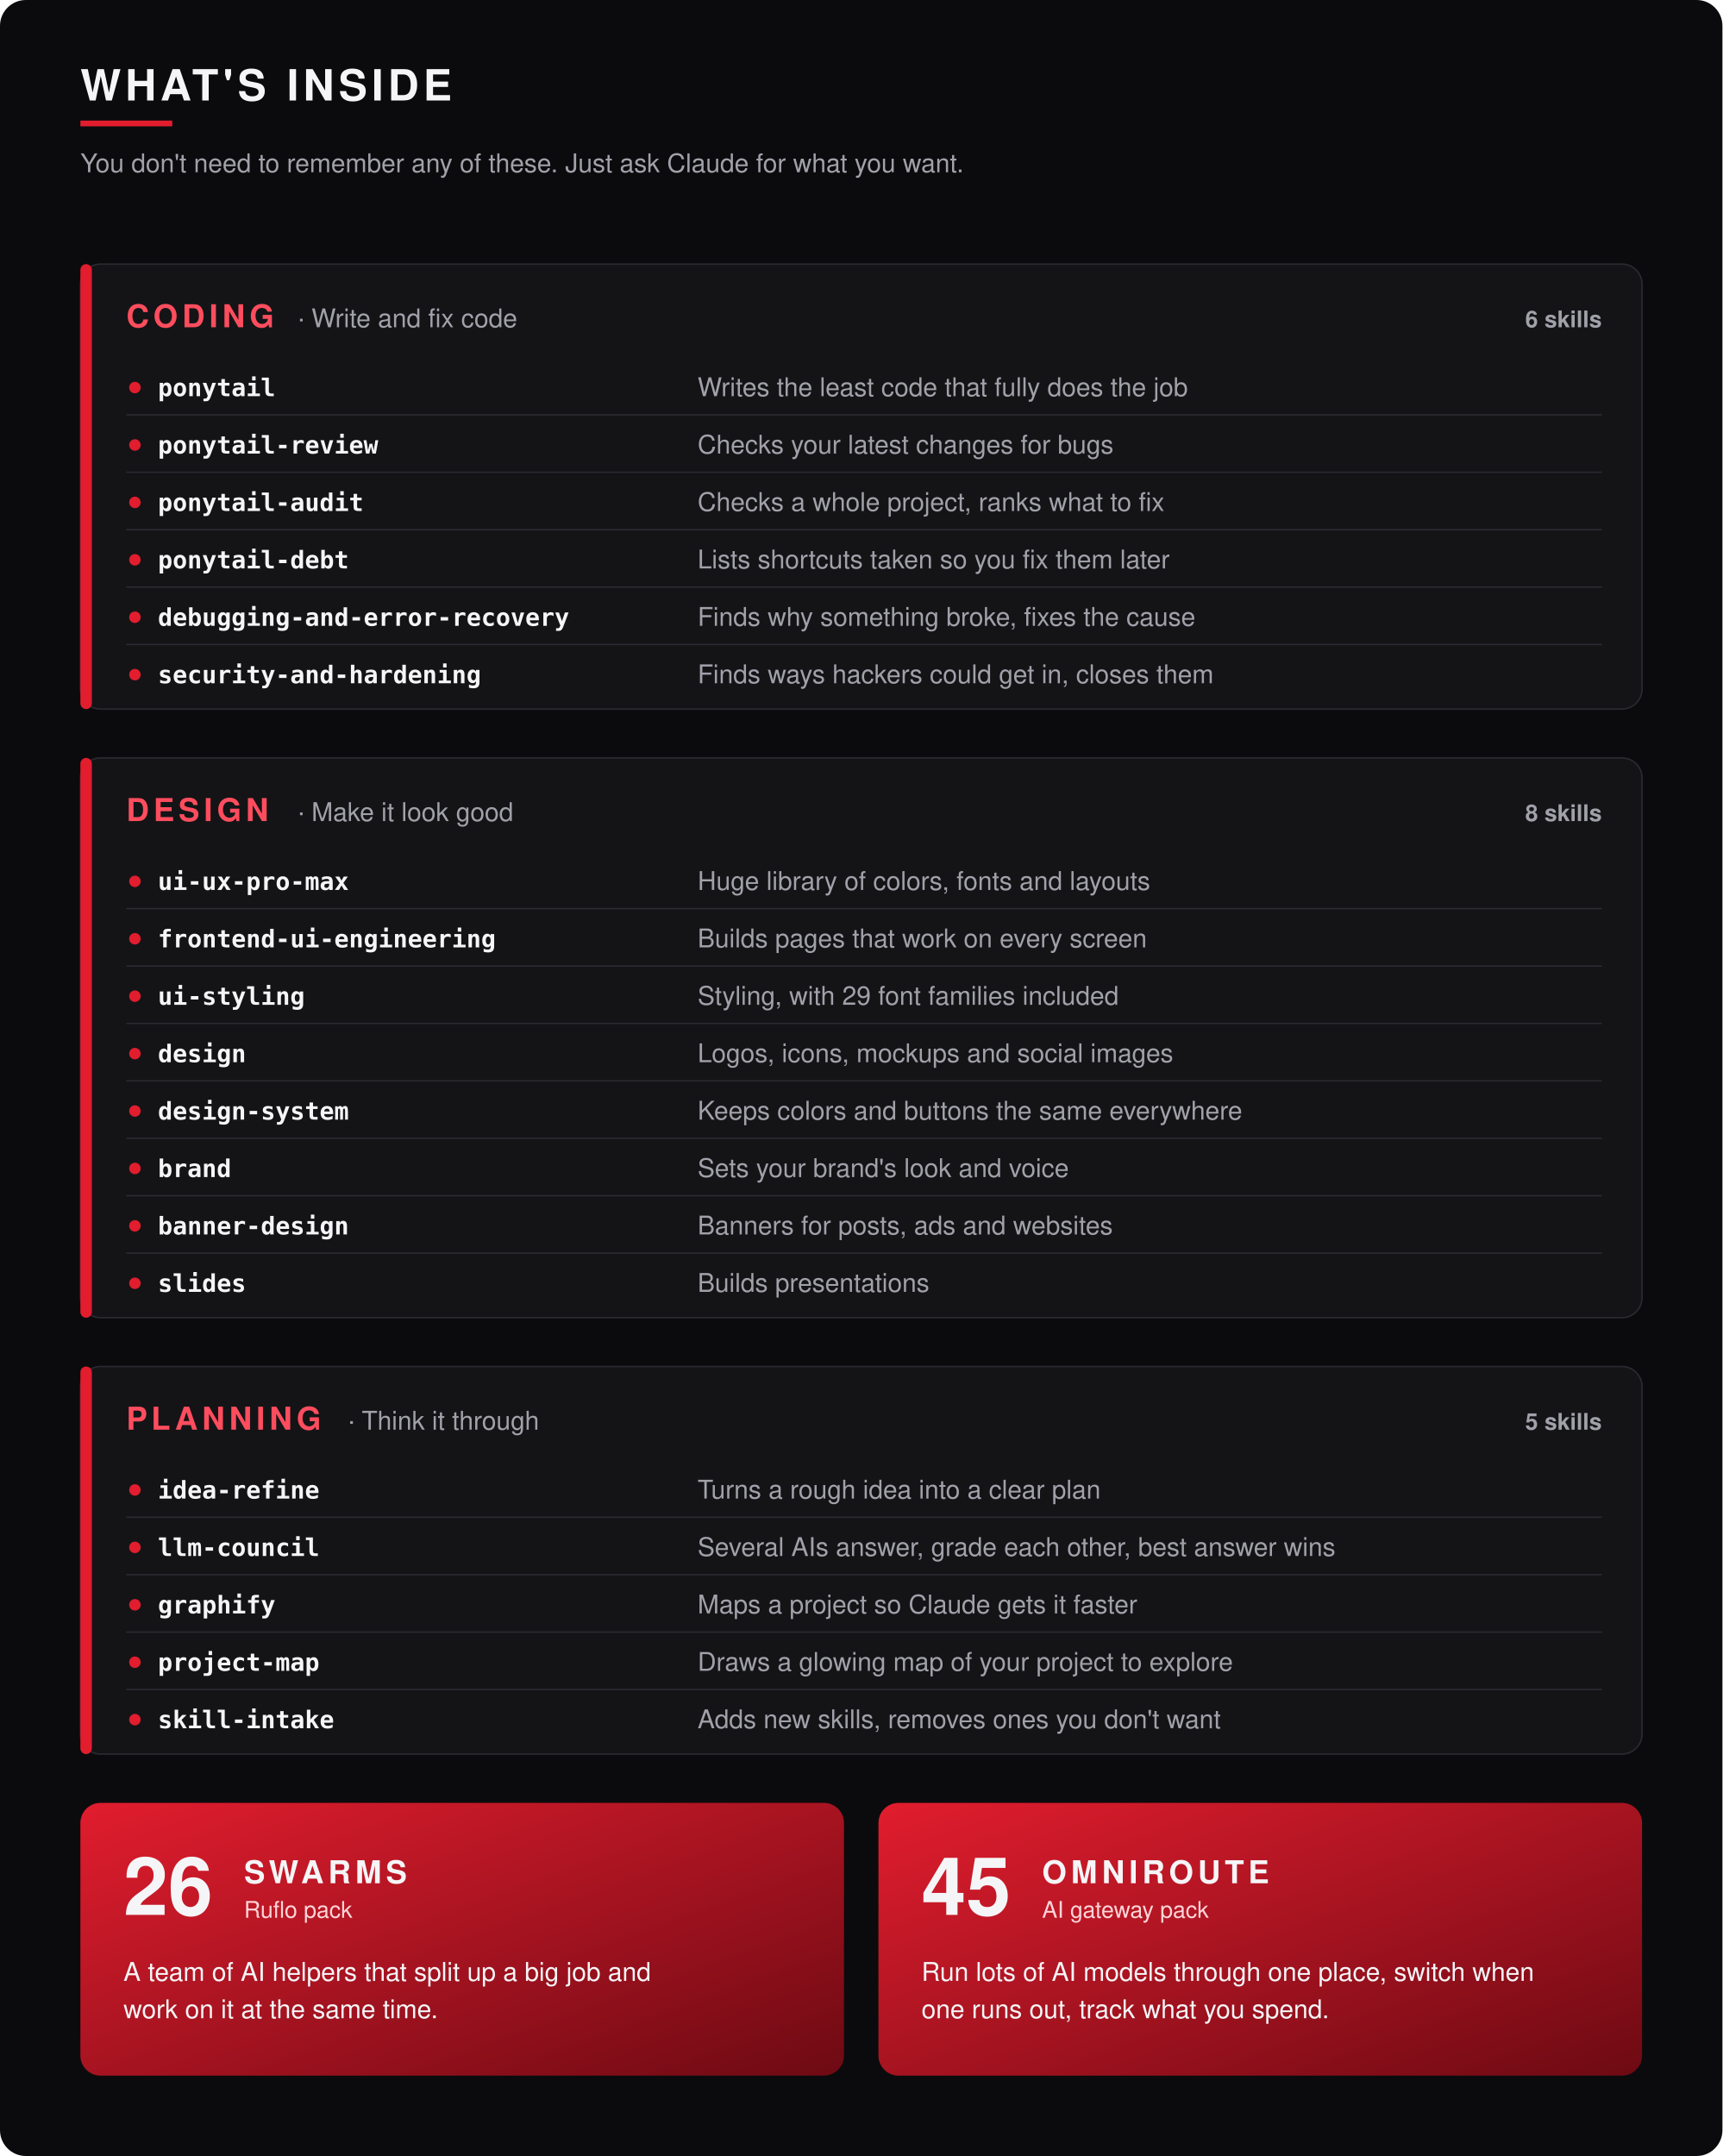
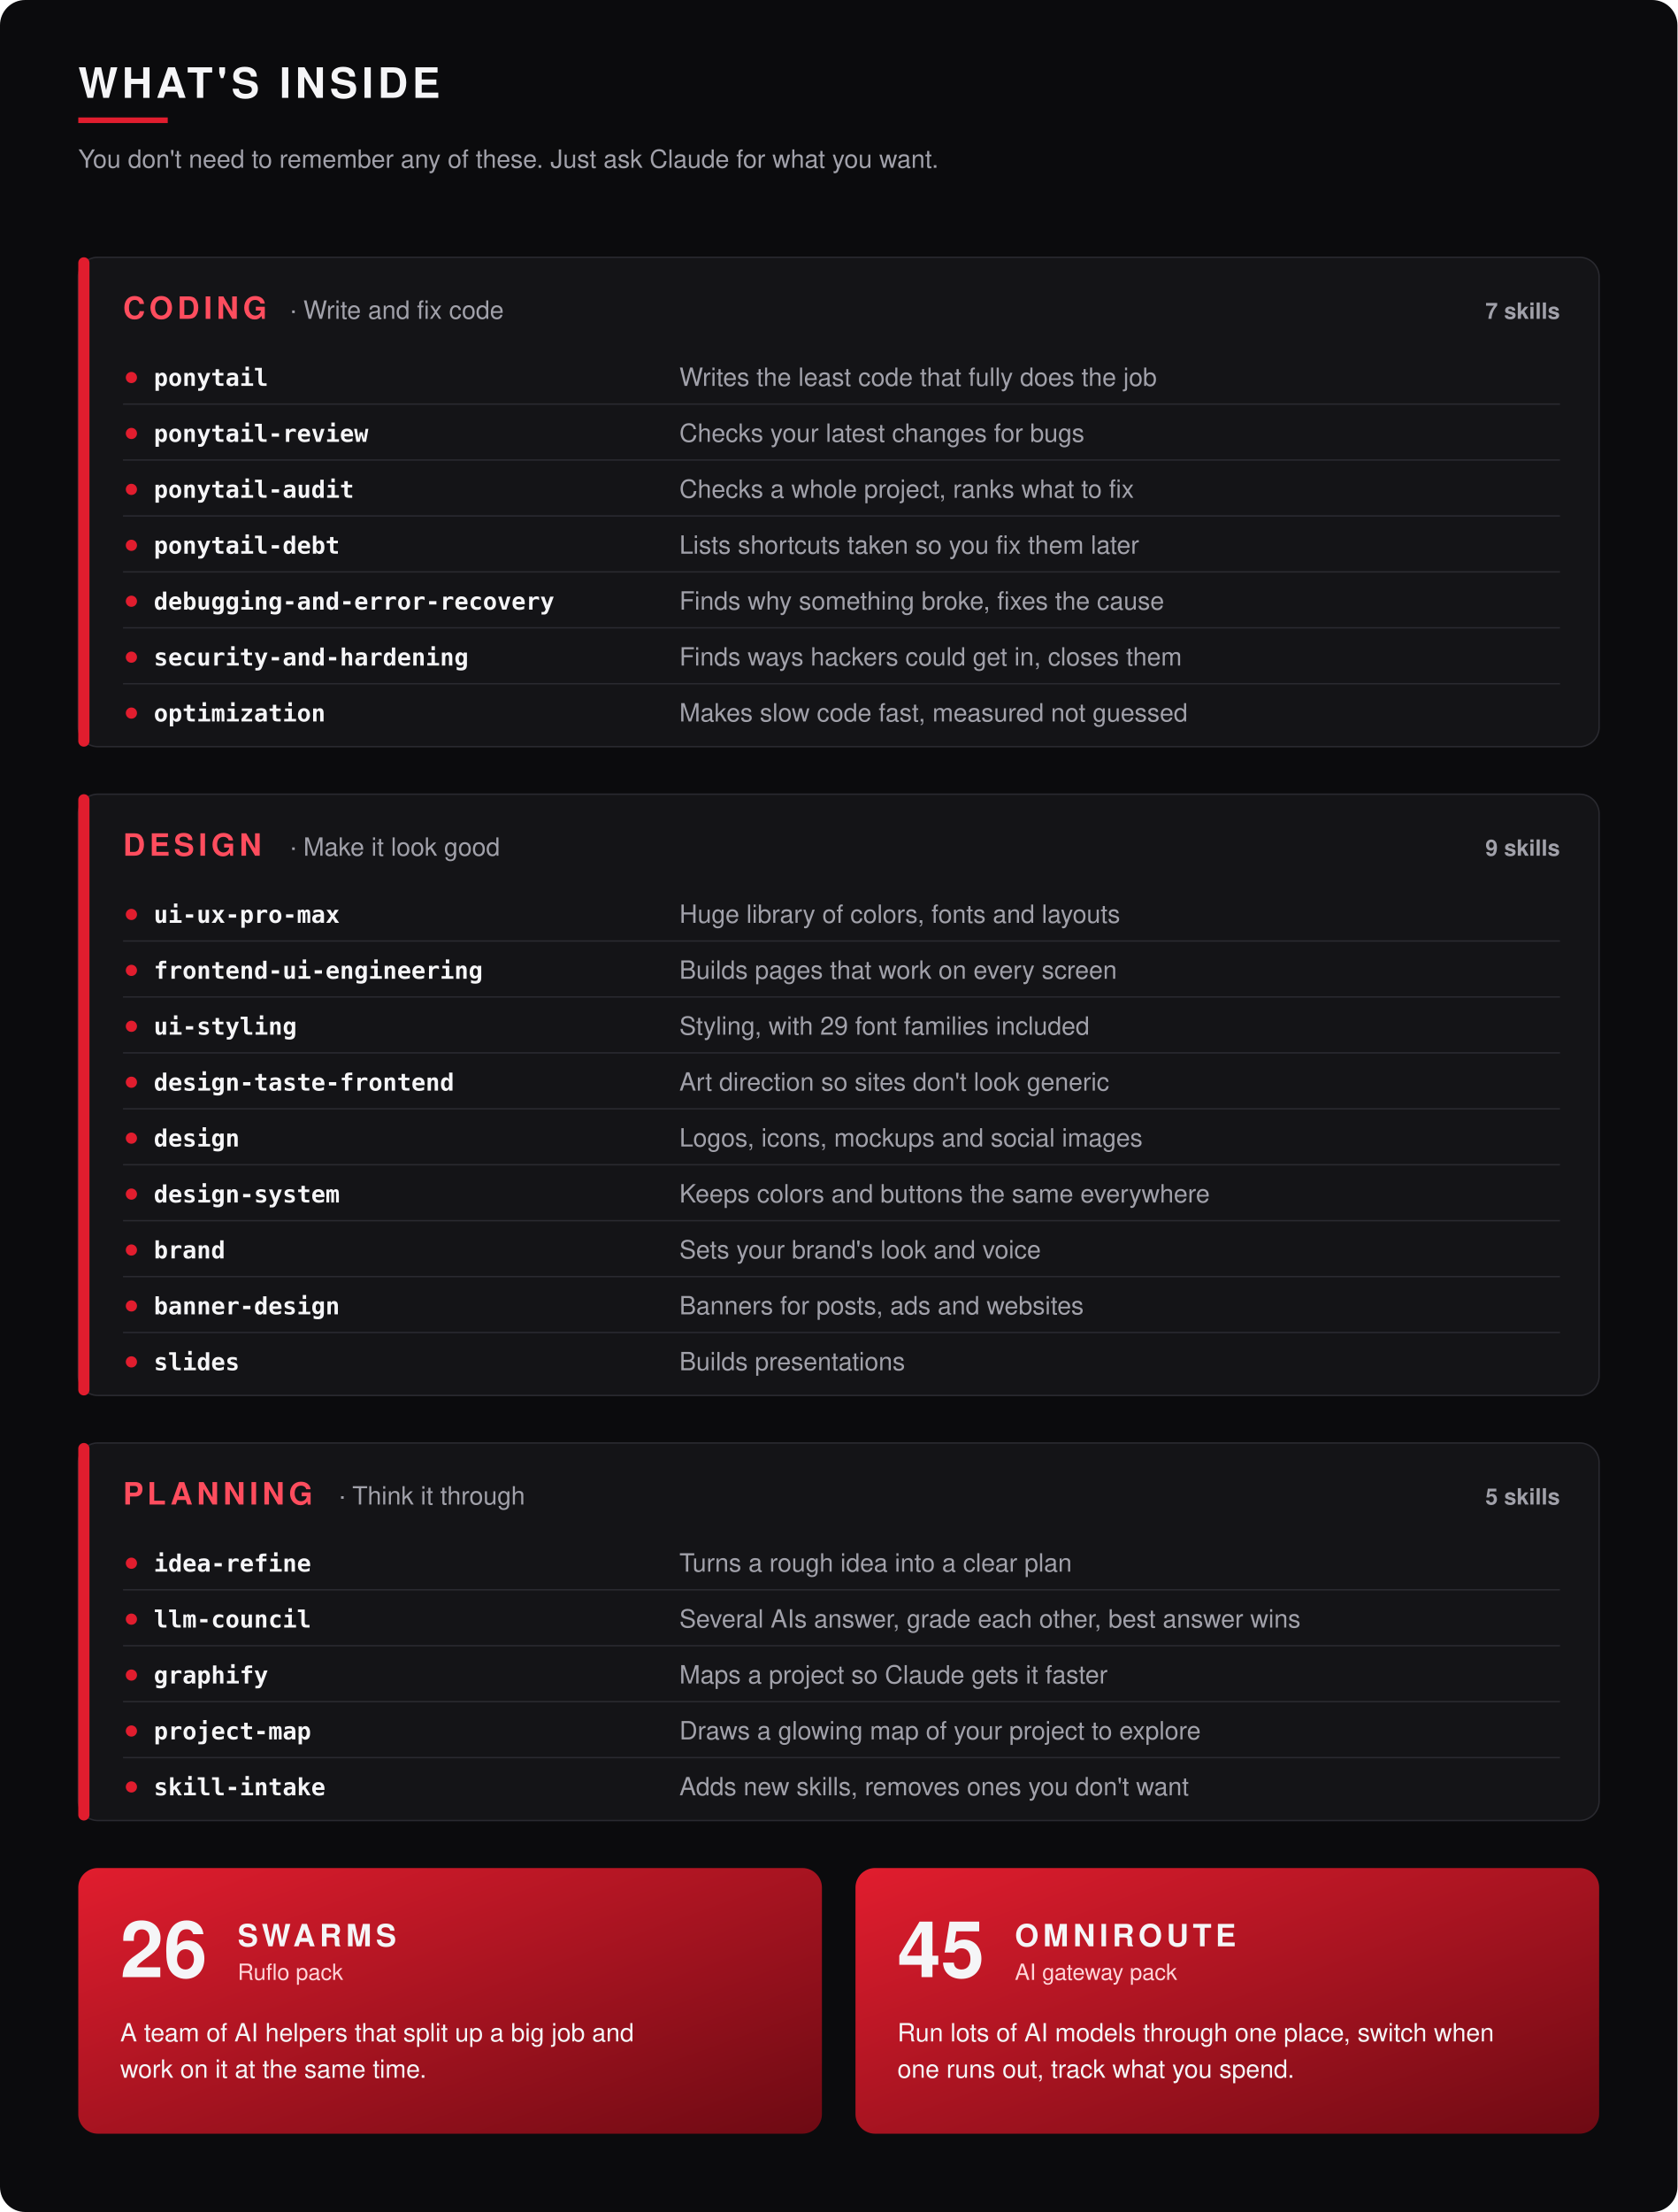
- <svg xmlns="http://www.w3.org/2000/svg" width="1200" height="1502" viewBox="0 0 1200 1502">
+ <svg xmlns="http://www.w3.org/2000/svg" width="1200" height="1582" viewBox="0 0 1200 1582">
  <defs>
    <linearGradient id="rg" x1="0" y1="0" x2="1" y2="1">
      <stop offset="0" stop-color="#e11d2e" />
      <stop offset="1" stop-color="#6d0a13" />
    </linearGradient>
  </defs>
-   <rect width="1200" height="1502" rx="18" fill="#0b0b0d" />
+   <rect width="1200" height="1582" rx="18" fill="#0b0b0d" />
  <text x="56" y="70" font-family="Segoe UI, Helvetica Neue, Helvetica, Arial, sans-serif" font-size="30" font-weight="800" fill="#f5f5f7" text-anchor="start" letter-spacing="3">WHAT'S INSIDE</text>
  <rect x="56" y="84" width="64" height="4" fill="#e11d2e" />
  <text x="56" y="120" font-family="Segoe UI, Helvetica Neue, Helvetica, Arial, sans-serif" font-size="18" font-weight="400" fill="#a1a1aa" text-anchor="start" letter-spacing="0">You don't need to remember any of these. Just ask Claude for what you want.</text>
-   <rect x="56" y="184" width="1088" height="310" rx="14" fill="#141417" stroke="#2a2a30" />
-   <rect x="56" y="184" width="8" height="310" rx="4" fill="#e11d2e" />
+   <rect x="56" y="184" width="1088" height="350" rx="14" fill="#141417" stroke="#2a2a30" />
+   <rect x="56" y="184" width="8" height="350" rx="4" fill="#e11d2e" />
  <text x="88" y="228" font-family="Segoe UI, Helvetica Neue, Helvetica, Arial, sans-serif" font-size="22" font-weight="800" fill="#ff4d5e" text-anchor="start" letter-spacing="3">CODING</text>
  <text x="207.0" y="228" font-family="Segoe UI, Helvetica Neue, Helvetica, Arial, sans-serif" font-size="18" font-weight="500" fill="#a1a1aa" text-anchor="start" letter-spacing="0">· Write and fix code</text>
-   <text x="1116" y="228" font-family="Segoe UI, Helvetica Neue, Helvetica, Arial, sans-serif" font-size="16" font-weight="600" fill="#a1a1aa" text-anchor="end" letter-spacing="0">6 skills</text>
+   <text x="1116" y="228" font-family="Segoe UI, Helvetica Neue, Helvetica, Arial, sans-serif" font-size="16" font-weight="600" fill="#a1a1aa" text-anchor="end" letter-spacing="0">7 skills</text>
  <circle cx="94" cy="270" r="4" fill="#e11d2e" />
  <text x="110" y="276" font-family="Cascadia Code, Consolas, Menlo, monospace" font-size="17" font-weight="600" fill="#f5f5f7" text-anchor="start" letter-spacing="0">ponytail</text>
  <text x="486" y="276" font-family="Segoe UI, Helvetica Neue, Helvetica, Arial, sans-serif" font-size="18" font-weight="400" fill="#a1a1aa" text-anchor="start" letter-spacing="0">Writes the least code that fully does the job</text>
  <line x1="88" y1="289" x2="1116" y2="289" stroke="#2a2a30" />
  <circle cx="94" cy="310" r="4" fill="#e11d2e" />
  <text x="110" y="316" font-family="Cascadia Code, Consolas, Menlo, monospace" font-size="17" font-weight="600" fill="#f5f5f7" text-anchor="start" letter-spacing="0">ponytail-review</text>
  <text x="486" y="316" font-family="Segoe UI, Helvetica Neue, Helvetica, Arial, sans-serif" font-size="18" font-weight="400" fill="#a1a1aa" text-anchor="start" letter-spacing="0">Checks your latest changes for bugs</text>
  <line x1="88" y1="329" x2="1116" y2="329" stroke="#2a2a30" />
  <circle cx="94" cy="350" r="4" fill="#e11d2e" />
  <text x="110" y="356" font-family="Cascadia Code, Consolas, Menlo, monospace" font-size="17" font-weight="600" fill="#f5f5f7" text-anchor="start" letter-spacing="0">ponytail-audit</text>
  <text x="486" y="356" font-family="Segoe UI, Helvetica Neue, Helvetica, Arial, sans-serif" font-size="18" font-weight="400" fill="#a1a1aa" text-anchor="start" letter-spacing="0">Checks a whole project, ranks what to fix</text>
  <line x1="88" y1="369" x2="1116" y2="369" stroke="#2a2a30" />
  <circle cx="94" cy="390" r="4" fill="#e11d2e" />
  <text x="110" y="396" font-family="Cascadia Code, Consolas, Menlo, monospace" font-size="17" font-weight="600" fill="#f5f5f7" text-anchor="start" letter-spacing="0">ponytail-debt</text>
  <text x="486" y="396" font-family="Segoe UI, Helvetica Neue, Helvetica, Arial, sans-serif" font-size="18" font-weight="400" fill="#a1a1aa" text-anchor="start" letter-spacing="0">Lists shortcuts taken so you fix them later</text>
  <line x1="88" y1="409" x2="1116" y2="409" stroke="#2a2a30" />
  <circle cx="94" cy="430" r="4" fill="#e11d2e" />
  <text x="110" y="436" font-family="Cascadia Code, Consolas, Menlo, monospace" font-size="17" font-weight="600" fill="#f5f5f7" text-anchor="start" letter-spacing="0">debugging-and-error-recovery</text>
  <text x="486" y="436" font-family="Segoe UI, Helvetica Neue, Helvetica, Arial, sans-serif" font-size="18" font-weight="400" fill="#a1a1aa" text-anchor="start" letter-spacing="0">Finds why something broke, fixes the cause</text>
  <line x1="88" y1="449" x2="1116" y2="449" stroke="#2a2a30" />
  <circle cx="94" cy="470" r="4" fill="#e11d2e" />
  <text x="110" y="476" font-family="Cascadia Code, Consolas, Menlo, monospace" font-size="17" font-weight="600" fill="#f5f5f7" text-anchor="start" letter-spacing="0">security-and-hardening</text>
  <text x="486" y="476" font-family="Segoe UI, Helvetica Neue, Helvetica, Arial, sans-serif" font-size="18" font-weight="400" fill="#a1a1aa" text-anchor="start" letter-spacing="0">Finds ways hackers could get in, closes them</text>
-   <rect x="56" y="528" width="1088" height="390" rx="14" fill="#141417" stroke="#2a2a30" />
-   <rect x="56" y="528" width="8" height="390" rx="4" fill="#e11d2e" />
-   <text x="88" y="572" font-family="Segoe UI, Helvetica Neue, Helvetica, Arial, sans-serif" font-size="22" font-weight="800" fill="#ff4d5e" text-anchor="start" letter-spacing="3">DESIGN</text>
-   <text x="207.0" y="572" font-family="Segoe UI, Helvetica Neue, Helvetica, Arial, sans-serif" font-size="18" font-weight="500" fill="#a1a1aa" text-anchor="start" letter-spacing="0">· Make it look good</text>
-   <text x="1116" y="572" font-family="Segoe UI, Helvetica Neue, Helvetica, Arial, sans-serif" font-size="16" font-weight="600" fill="#a1a1aa" text-anchor="end" letter-spacing="0">8 skills</text>
-   <circle cx="94" cy="614" r="4" fill="#e11d2e" />
-   <text x="110" y="620" font-family="Cascadia Code, Consolas, Menlo, monospace" font-size="17" font-weight="600" fill="#f5f5f7" text-anchor="start" letter-spacing="0">ui-ux-pro-max</text>
-   <text x="486" y="620" font-family="Segoe UI, Helvetica Neue, Helvetica, Arial, sans-serif" font-size="18" font-weight="400" fill="#a1a1aa" text-anchor="start" letter-spacing="0">Huge library of colors, fonts and layouts</text>
-   <line x1="88" y1="633" x2="1116" y2="633" stroke="#2a2a30" />
+   <line x1="88" y1="489" x2="1116" y2="489" stroke="#2a2a30" />
+   <circle cx="94" cy="510" r="4" fill="#e11d2e" />
+   <text x="110" y="516" font-family="Cascadia Code, Consolas, Menlo, monospace" font-size="17" font-weight="600" fill="#f5f5f7" text-anchor="start" letter-spacing="0">optimization</text>
+   <text x="486" y="516" font-family="Segoe UI, Helvetica Neue, Helvetica, Arial, sans-serif" font-size="18" font-weight="400" fill="#a1a1aa" text-anchor="start" letter-spacing="0">Makes slow code fast, measured not guessed</text>
+   <rect x="56" y="568" width="1088" height="430" rx="14" fill="#141417" stroke="#2a2a30" />
+   <rect x="56" y="568" width="8" height="430" rx="4" fill="#e11d2e" />
+   <text x="88" y="612" font-family="Segoe UI, Helvetica Neue, Helvetica, Arial, sans-serif" font-size="22" font-weight="800" fill="#ff4d5e" text-anchor="start" letter-spacing="3">DESIGN</text>
+   <text x="207.0" y="612" font-family="Segoe UI, Helvetica Neue, Helvetica, Arial, sans-serif" font-size="18" font-weight="500" fill="#a1a1aa" text-anchor="start" letter-spacing="0">· Make it look good</text>
+   <text x="1116" y="612" font-family="Segoe UI, Helvetica Neue, Helvetica, Arial, sans-serif" font-size="16" font-weight="600" fill="#a1a1aa" text-anchor="end" letter-spacing="0">9 skills</text>
  <circle cx="94" cy="654" r="4" fill="#e11d2e" />
-   <text x="110" y="660" font-family="Cascadia Code, Consolas, Menlo, monospace" font-size="17" font-weight="600" fill="#f5f5f7" text-anchor="start" letter-spacing="0">frontend-ui-engineering</text>
-   <text x="486" y="660" font-family="Segoe UI, Helvetica Neue, Helvetica, Arial, sans-serif" font-size="18" font-weight="400" fill="#a1a1aa" text-anchor="start" letter-spacing="0">Builds pages that work on every screen</text>
+   <text x="110" y="660" font-family="Cascadia Code, Consolas, Menlo, monospace" font-size="17" font-weight="600" fill="#f5f5f7" text-anchor="start" letter-spacing="0">ui-ux-pro-max</text>
+   <text x="486" y="660" font-family="Segoe UI, Helvetica Neue, Helvetica, Arial, sans-serif" font-size="18" font-weight="400" fill="#a1a1aa" text-anchor="start" letter-spacing="0">Huge library of colors, fonts and layouts</text>
  <line x1="88" y1="673" x2="1116" y2="673" stroke="#2a2a30" />
  <circle cx="94" cy="694" r="4" fill="#e11d2e" />
-   <text x="110" y="700" font-family="Cascadia Code, Consolas, Menlo, monospace" font-size="17" font-weight="600" fill="#f5f5f7" text-anchor="start" letter-spacing="0">ui-styling</text>
-   <text x="486" y="700" font-family="Segoe UI, Helvetica Neue, Helvetica, Arial, sans-serif" font-size="18" font-weight="400" fill="#a1a1aa" text-anchor="start" letter-spacing="0">Styling, with 29 font families included</text>
+   <text x="110" y="700" font-family="Cascadia Code, Consolas, Menlo, monospace" font-size="17" font-weight="600" fill="#f5f5f7" text-anchor="start" letter-spacing="0">frontend-ui-engineering</text>
+   <text x="486" y="700" font-family="Segoe UI, Helvetica Neue, Helvetica, Arial, sans-serif" font-size="18" font-weight="400" fill="#a1a1aa" text-anchor="start" letter-spacing="0">Builds pages that work on every screen</text>
  <line x1="88" y1="713" x2="1116" y2="713" stroke="#2a2a30" />
  <circle cx="94" cy="734" r="4" fill="#e11d2e" />
-   <text x="110" y="740" font-family="Cascadia Code, Consolas, Menlo, monospace" font-size="17" font-weight="600" fill="#f5f5f7" text-anchor="start" letter-spacing="0">design</text>
-   <text x="486" y="740" font-family="Segoe UI, Helvetica Neue, Helvetica, Arial, sans-serif" font-size="18" font-weight="400" fill="#a1a1aa" text-anchor="start" letter-spacing="0">Logos, icons, mockups and social images</text>
+   <text x="110" y="740" font-family="Cascadia Code, Consolas, Menlo, monospace" font-size="17" font-weight="600" fill="#f5f5f7" text-anchor="start" letter-spacing="0">ui-styling</text>
+   <text x="486" y="740" font-family="Segoe UI, Helvetica Neue, Helvetica, Arial, sans-serif" font-size="18" font-weight="400" fill="#a1a1aa" text-anchor="start" letter-spacing="0">Styling, with 29 font families included</text>
  <line x1="88" y1="753" x2="1116" y2="753" stroke="#2a2a30" />
  <circle cx="94" cy="774" r="4" fill="#e11d2e" />
-   <text x="110" y="780" font-family="Cascadia Code, Consolas, Menlo, monospace" font-size="17" font-weight="600" fill="#f5f5f7" text-anchor="start" letter-spacing="0">design-system</text>
-   <text x="486" y="780" font-family="Segoe UI, Helvetica Neue, Helvetica, Arial, sans-serif" font-size="18" font-weight="400" fill="#a1a1aa" text-anchor="start" letter-spacing="0">Keeps colors and buttons the same everywhere</text>
+   <text x="110" y="780" font-family="Cascadia Code, Consolas, Menlo, monospace" font-size="17" font-weight="600" fill="#f5f5f7" text-anchor="start" letter-spacing="0">design-taste-frontend</text>
+   <text x="486" y="780" font-family="Segoe UI, Helvetica Neue, Helvetica, Arial, sans-serif" font-size="18" font-weight="400" fill="#a1a1aa" text-anchor="start" letter-spacing="0">Art direction so sites don't look generic</text>
  <line x1="88" y1="793" x2="1116" y2="793" stroke="#2a2a30" />
  <circle cx="94" cy="814" r="4" fill="#e11d2e" />
-   <text x="110" y="820" font-family="Cascadia Code, Consolas, Menlo, monospace" font-size="17" font-weight="600" fill="#f5f5f7" text-anchor="start" letter-spacing="0">brand</text>
-   <text x="486" y="820" font-family="Segoe UI, Helvetica Neue, Helvetica, Arial, sans-serif" font-size="18" font-weight="400" fill="#a1a1aa" text-anchor="start" letter-spacing="0">Sets your brand's look and voice</text>
+   <text x="110" y="820" font-family="Cascadia Code, Consolas, Menlo, monospace" font-size="17" font-weight="600" fill="#f5f5f7" text-anchor="start" letter-spacing="0">design</text>
+   <text x="486" y="820" font-family="Segoe UI, Helvetica Neue, Helvetica, Arial, sans-serif" font-size="18" font-weight="400" fill="#a1a1aa" text-anchor="start" letter-spacing="0">Logos, icons, mockups and social images</text>
  <line x1="88" y1="833" x2="1116" y2="833" stroke="#2a2a30" />
  <circle cx="94" cy="854" r="4" fill="#e11d2e" />
-   <text x="110" y="860" font-family="Cascadia Code, Consolas, Menlo, monospace" font-size="17" font-weight="600" fill="#f5f5f7" text-anchor="start" letter-spacing="0">banner-design</text>
-   <text x="486" y="860" font-family="Segoe UI, Helvetica Neue, Helvetica, Arial, sans-serif" font-size="18" font-weight="400" fill="#a1a1aa" text-anchor="start" letter-spacing="0">Banners for posts, ads and websites</text>
+   <text x="110" y="860" font-family="Cascadia Code, Consolas, Menlo, monospace" font-size="17" font-weight="600" fill="#f5f5f7" text-anchor="start" letter-spacing="0">design-system</text>
+   <text x="486" y="860" font-family="Segoe UI, Helvetica Neue, Helvetica, Arial, sans-serif" font-size="18" font-weight="400" fill="#a1a1aa" text-anchor="start" letter-spacing="0">Keeps colors and buttons the same everywhere</text>
  <line x1="88" y1="873" x2="1116" y2="873" stroke="#2a2a30" />
  <circle cx="94" cy="894" r="4" fill="#e11d2e" />
-   <text x="110" y="900" font-family="Cascadia Code, Consolas, Menlo, monospace" font-size="17" font-weight="600" fill="#f5f5f7" text-anchor="start" letter-spacing="0">slides</text>
-   <text x="486" y="900" font-family="Segoe UI, Helvetica Neue, Helvetica, Arial, sans-serif" font-size="18" font-weight="400" fill="#a1a1aa" text-anchor="start" letter-spacing="0">Builds presentations</text>
-   <rect x="56" y="952" width="1088" height="270" rx="14" fill="#141417" stroke="#2a2a30" />
-   <rect x="56" y="952" width="8" height="270" rx="4" fill="#e11d2e" />
-   <text x="88" y="996" font-family="Segoe UI, Helvetica Neue, Helvetica, Arial, sans-serif" font-size="22" font-weight="800" fill="#ff4d5e" text-anchor="start" letter-spacing="3">PLANNING</text>
-   <text x="242.0" y="996" font-family="Segoe UI, Helvetica Neue, Helvetica, Arial, sans-serif" font-size="18" font-weight="500" fill="#a1a1aa" text-anchor="start" letter-spacing="0">· Think it through</text>
-   <text x="1116" y="996" font-family="Segoe UI, Helvetica Neue, Helvetica, Arial, sans-serif" font-size="16" font-weight="600" fill="#a1a1aa" text-anchor="end" letter-spacing="0">5 skills</text>
-   <circle cx="94" cy="1038" r="4" fill="#e11d2e" />
-   <text x="110" y="1044" font-family="Cascadia Code, Consolas, Menlo, monospace" font-size="17" font-weight="600" fill="#f5f5f7" text-anchor="start" letter-spacing="0">idea-refine</text>
-   <text x="486" y="1044" font-family="Segoe UI, Helvetica Neue, Helvetica, Arial, sans-serif" font-size="18" font-weight="400" fill="#a1a1aa" text-anchor="start" letter-spacing="0">Turns a rough idea into a clear plan</text>
-   <line x1="88" y1="1057" x2="1116" y2="1057" stroke="#2a2a30" />
-   <circle cx="94" cy="1078" r="4" fill="#e11d2e" />
-   <text x="110" y="1084" font-family="Cascadia Code, Consolas, Menlo, monospace" font-size="17" font-weight="600" fill="#f5f5f7" text-anchor="start" letter-spacing="0">llm-council</text>
-   <text x="486" y="1084" font-family="Segoe UI, Helvetica Neue, Helvetica, Arial, sans-serif" font-size="18" font-weight="400" fill="#a1a1aa" text-anchor="start" letter-spacing="0">Several AIs answer, grade each other, best answer wins</text>
-   <line x1="88" y1="1097" x2="1116" y2="1097" stroke="#2a2a30" />
+   <text x="110" y="900" font-family="Cascadia Code, Consolas, Menlo, monospace" font-size="17" font-weight="600" fill="#f5f5f7" text-anchor="start" letter-spacing="0">brand</text>
+   <text x="486" y="900" font-family="Segoe UI, Helvetica Neue, Helvetica, Arial, sans-serif" font-size="18" font-weight="400" fill="#a1a1aa" text-anchor="start" letter-spacing="0">Sets your brand's look and voice</text>
+   <line x1="88" y1="913" x2="1116" y2="913" stroke="#2a2a30" />
+   <circle cx="94" cy="934" r="4" fill="#e11d2e" />
+   <text x="110" y="940" font-family="Cascadia Code, Consolas, Menlo, monospace" font-size="17" font-weight="600" fill="#f5f5f7" text-anchor="start" letter-spacing="0">banner-design</text>
+   <text x="486" y="940" font-family="Segoe UI, Helvetica Neue, Helvetica, Arial, sans-serif" font-size="18" font-weight="400" fill="#a1a1aa" text-anchor="start" letter-spacing="0">Banners for posts, ads and websites</text>
+   <line x1="88" y1="953" x2="1116" y2="953" stroke="#2a2a30" />
+   <circle cx="94" cy="974" r="4" fill="#e11d2e" />
+   <text x="110" y="980" font-family="Cascadia Code, Consolas, Menlo, monospace" font-size="17" font-weight="600" fill="#f5f5f7" text-anchor="start" letter-spacing="0">slides</text>
+   <text x="486" y="980" font-family="Segoe UI, Helvetica Neue, Helvetica, Arial, sans-serif" font-size="18" font-weight="400" fill="#a1a1aa" text-anchor="start" letter-spacing="0">Builds presentations</text>
+   <rect x="56" y="1032" width="1088" height="270" rx="14" fill="#141417" stroke="#2a2a30" />
+   <rect x="56" y="1032" width="8" height="270" rx="4" fill="#e11d2e" />
+   <text x="88" y="1076" font-family="Segoe UI, Helvetica Neue, Helvetica, Arial, sans-serif" font-size="22" font-weight="800" fill="#ff4d5e" text-anchor="start" letter-spacing="3">PLANNING</text>
+   <text x="242.0" y="1076" font-family="Segoe UI, Helvetica Neue, Helvetica, Arial, sans-serif" font-size="18" font-weight="500" fill="#a1a1aa" text-anchor="start" letter-spacing="0">· Think it through</text>
+   <text x="1116" y="1076" font-family="Segoe UI, Helvetica Neue, Helvetica, Arial, sans-serif" font-size="16" font-weight="600" fill="#a1a1aa" text-anchor="end" letter-spacing="0">5 skills</text>
  <circle cx="94" cy="1118" r="4" fill="#e11d2e" />
-   <text x="110" y="1124" font-family="Cascadia Code, Consolas, Menlo, monospace" font-size="17" font-weight="600" fill="#f5f5f7" text-anchor="start" letter-spacing="0">graphify</text>
-   <text x="486" y="1124" font-family="Segoe UI, Helvetica Neue, Helvetica, Arial, sans-serif" font-size="18" font-weight="400" fill="#a1a1aa" text-anchor="start" letter-spacing="0">Maps a project so Claude gets it faster</text>
+   <text x="110" y="1124" font-family="Cascadia Code, Consolas, Menlo, monospace" font-size="17" font-weight="600" fill="#f5f5f7" text-anchor="start" letter-spacing="0">idea-refine</text>
+   <text x="486" y="1124" font-family="Segoe UI, Helvetica Neue, Helvetica, Arial, sans-serif" font-size="18" font-weight="400" fill="#a1a1aa" text-anchor="start" letter-spacing="0">Turns a rough idea into a clear plan</text>
  <line x1="88" y1="1137" x2="1116" y2="1137" stroke="#2a2a30" />
  <circle cx="94" cy="1158" r="4" fill="#e11d2e" />
-   <text x="110" y="1164" font-family="Cascadia Code, Consolas, Menlo, monospace" font-size="17" font-weight="600" fill="#f5f5f7" text-anchor="start" letter-spacing="0">project-map</text>
-   <text x="486" y="1164" font-family="Segoe UI, Helvetica Neue, Helvetica, Arial, sans-serif" font-size="18" font-weight="400" fill="#a1a1aa" text-anchor="start" letter-spacing="0">Draws a glowing map of your project to explore</text>
+   <text x="110" y="1164" font-family="Cascadia Code, Consolas, Menlo, monospace" font-size="17" font-weight="600" fill="#f5f5f7" text-anchor="start" letter-spacing="0">llm-council</text>
+   <text x="486" y="1164" font-family="Segoe UI, Helvetica Neue, Helvetica, Arial, sans-serif" font-size="18" font-weight="400" fill="#a1a1aa" text-anchor="start" letter-spacing="0">Several AIs answer, grade each other, best answer wins</text>
  <line x1="88" y1="1177" x2="1116" y2="1177" stroke="#2a2a30" />
  <circle cx="94" cy="1198" r="4" fill="#e11d2e" />
-   <text x="110" y="1204" font-family="Cascadia Code, Consolas, Menlo, monospace" font-size="17" font-weight="600" fill="#f5f5f7" text-anchor="start" letter-spacing="0">skill-intake</text>
-   <text x="486" y="1204" font-family="Segoe UI, Helvetica Neue, Helvetica, Arial, sans-serif" font-size="18" font-weight="400" fill="#a1a1aa" text-anchor="start" letter-spacing="0">Adds new skills, removes ones you don't want</text>
-   <rect x="56" y="1256" width="532" height="190" rx="14" fill="url(#rg)" />
-   <text x="86" y="1334" font-family="Segoe UI, Helvetica Neue, Helvetica, Arial, sans-serif" font-size="56" font-weight="800" fill="#f5f5f7" text-anchor="start" letter-spacing="0">26</text>
-   <text x="170" y="1312" font-family="Segoe UI, Helvetica Neue, Helvetica, Arial, sans-serif" font-size="22" font-weight="800" fill="#f5f5f7" text-anchor="start" letter-spacing="3">SWARMS</text>
-   <text x="170" y="1336" font-family="Segoe UI, Helvetica Neue, Helvetica, Arial, sans-serif" font-size="16" font-weight="500" fill="#ffd5d9" text-anchor="start" letter-spacing="0">Ruflo pack</text>
-   <text x="86" y="1380" font-family="Segoe UI, Helvetica Neue, Helvetica, Arial, sans-serif" font-size="18" font-weight="500" fill="#f5f5f7" text-anchor="start" letter-spacing="0">A team of AI helpers that split up a big job and</text>
-   <text x="86" y="1406" font-family="Segoe UI, Helvetica Neue, Helvetica, Arial, sans-serif" font-size="18" font-weight="500" fill="#f5f5f7" text-anchor="start" letter-spacing="0">work on it at the same time.</text>
-   <rect x="612" y="1256" width="532" height="190" rx="14" fill="url(#rg)" />
-   <text x="642" y="1334" font-family="Segoe UI, Helvetica Neue, Helvetica, Arial, sans-serif" font-size="56" font-weight="800" fill="#f5f5f7" text-anchor="start" letter-spacing="0">45</text>
-   <text x="726" y="1312" font-family="Segoe UI, Helvetica Neue, Helvetica, Arial, sans-serif" font-size="22" font-weight="800" fill="#f5f5f7" text-anchor="start" letter-spacing="3">OMNIROUTE</text>
-   <text x="726" y="1336" font-family="Segoe UI, Helvetica Neue, Helvetica, Arial, sans-serif" font-size="16" font-weight="500" fill="#ffd5d9" text-anchor="start" letter-spacing="0">AI gateway pack</text>
-   <text x="642" y="1380" font-family="Segoe UI, Helvetica Neue, Helvetica, Arial, sans-serif" font-size="18" font-weight="500" fill="#f5f5f7" text-anchor="start" letter-spacing="0">Run lots of AI models through one place, switch when</text>
-   <text x="642" y="1406" font-family="Segoe UI, Helvetica Neue, Helvetica, Arial, sans-serif" font-size="18" font-weight="500" fill="#f5f5f7" text-anchor="start" letter-spacing="0">one runs out, track what you spend.</text>
+   <text x="110" y="1204" font-family="Cascadia Code, Consolas, Menlo, monospace" font-size="17" font-weight="600" fill="#f5f5f7" text-anchor="start" letter-spacing="0">graphify</text>
+   <text x="486" y="1204" font-family="Segoe UI, Helvetica Neue, Helvetica, Arial, sans-serif" font-size="18" font-weight="400" fill="#a1a1aa" text-anchor="start" letter-spacing="0">Maps a project so Claude gets it faster</text>
+   <line x1="88" y1="1217" x2="1116" y2="1217" stroke="#2a2a30" />
+   <circle cx="94" cy="1238" r="4" fill="#e11d2e" />
+   <text x="110" y="1244" font-family="Cascadia Code, Consolas, Menlo, monospace" font-size="17" font-weight="600" fill="#f5f5f7" text-anchor="start" letter-spacing="0">project-map</text>
+   <text x="486" y="1244" font-family="Segoe UI, Helvetica Neue, Helvetica, Arial, sans-serif" font-size="18" font-weight="400" fill="#a1a1aa" text-anchor="start" letter-spacing="0">Draws a glowing map of your project to explore</text>
+   <line x1="88" y1="1257" x2="1116" y2="1257" stroke="#2a2a30" />
+   <circle cx="94" cy="1278" r="4" fill="#e11d2e" />
+   <text x="110" y="1284" font-family="Cascadia Code, Consolas, Menlo, monospace" font-size="17" font-weight="600" fill="#f5f5f7" text-anchor="start" letter-spacing="0">skill-intake</text>
+   <text x="486" y="1284" font-family="Segoe UI, Helvetica Neue, Helvetica, Arial, sans-serif" font-size="18" font-weight="400" fill="#a1a1aa" text-anchor="start" letter-spacing="0">Adds new skills, removes ones you don't want</text>
+   <rect x="56" y="1336" width="532" height="190" rx="14" fill="url(#rg)" />
+   <text x="86" y="1414" font-family="Segoe UI, Helvetica Neue, Helvetica, Arial, sans-serif" font-size="56" font-weight="800" fill="#f5f5f7" text-anchor="start" letter-spacing="0">26</text>
+   <text x="170" y="1392" font-family="Segoe UI, Helvetica Neue, Helvetica, Arial, sans-serif" font-size="22" font-weight="800" fill="#f5f5f7" text-anchor="start" letter-spacing="3">SWARMS</text>
+   <text x="170" y="1416" font-family="Segoe UI, Helvetica Neue, Helvetica, Arial, sans-serif" font-size="16" font-weight="500" fill="#ffd5d9" text-anchor="start" letter-spacing="0">Ruflo pack</text>
+   <text x="86" y="1460" font-family="Segoe UI, Helvetica Neue, Helvetica, Arial, sans-serif" font-size="18" font-weight="500" fill="#f5f5f7" text-anchor="start" letter-spacing="0">A team of AI helpers that split up a big job and</text>
+   <text x="86" y="1486" font-family="Segoe UI, Helvetica Neue, Helvetica, Arial, sans-serif" font-size="18" font-weight="500" fill="#f5f5f7" text-anchor="start" letter-spacing="0">work on it at the same time.</text>
+   <rect x="612" y="1336" width="532" height="190" rx="14" fill="url(#rg)" />
+   <text x="642" y="1414" font-family="Segoe UI, Helvetica Neue, Helvetica, Arial, sans-serif" font-size="56" font-weight="800" fill="#f5f5f7" text-anchor="start" letter-spacing="0">45</text>
+   <text x="726" y="1392" font-family="Segoe UI, Helvetica Neue, Helvetica, Arial, sans-serif" font-size="22" font-weight="800" fill="#f5f5f7" text-anchor="start" letter-spacing="3">OMNIROUTE</text>
+   <text x="726" y="1416" font-family="Segoe UI, Helvetica Neue, Helvetica, Arial, sans-serif" font-size="16" font-weight="500" fill="#ffd5d9" text-anchor="start" letter-spacing="0">AI gateway pack</text>
+   <text x="642" y="1460" font-family="Segoe UI, Helvetica Neue, Helvetica, Arial, sans-serif" font-size="18" font-weight="500" fill="#f5f5f7" text-anchor="start" letter-spacing="0">Run lots of AI models through one place, switch when</text>
+   <text x="642" y="1486" font-family="Segoe UI, Helvetica Neue, Helvetica, Arial, sans-serif" font-size="18" font-weight="500" fill="#f5f5f7" text-anchor="start" letter-spacing="0">one runs out, track what you spend.</text>
</svg>
